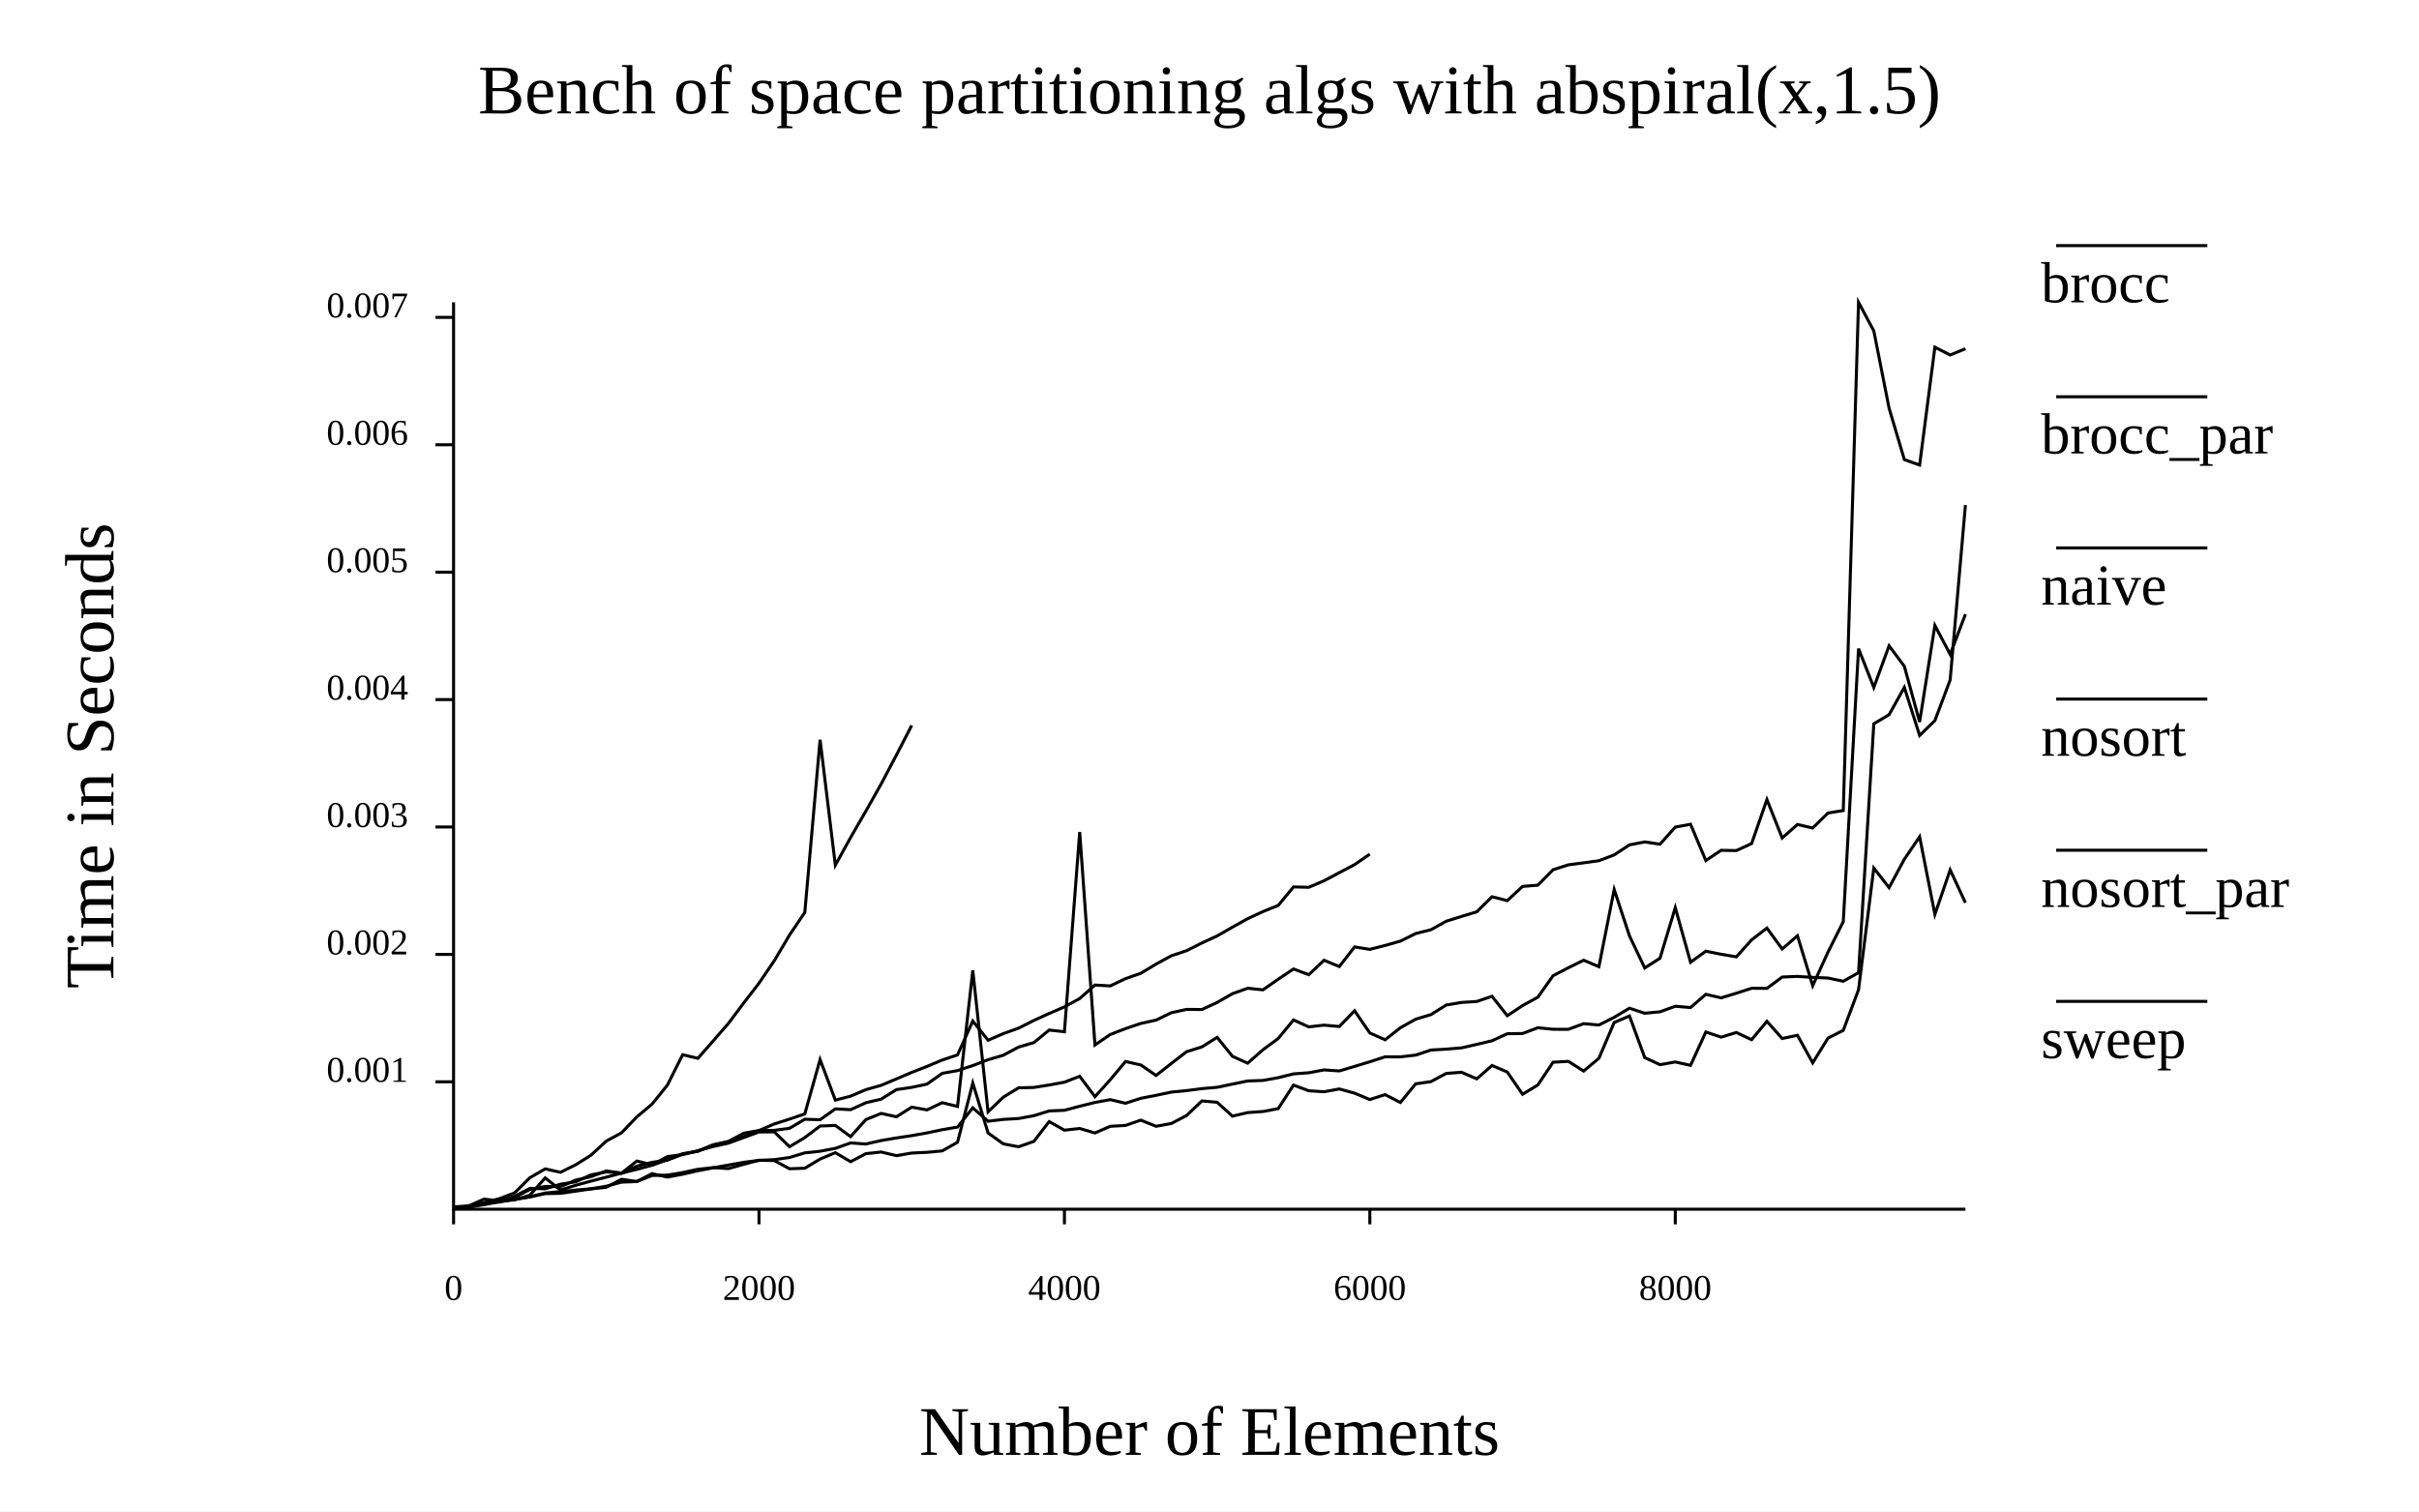
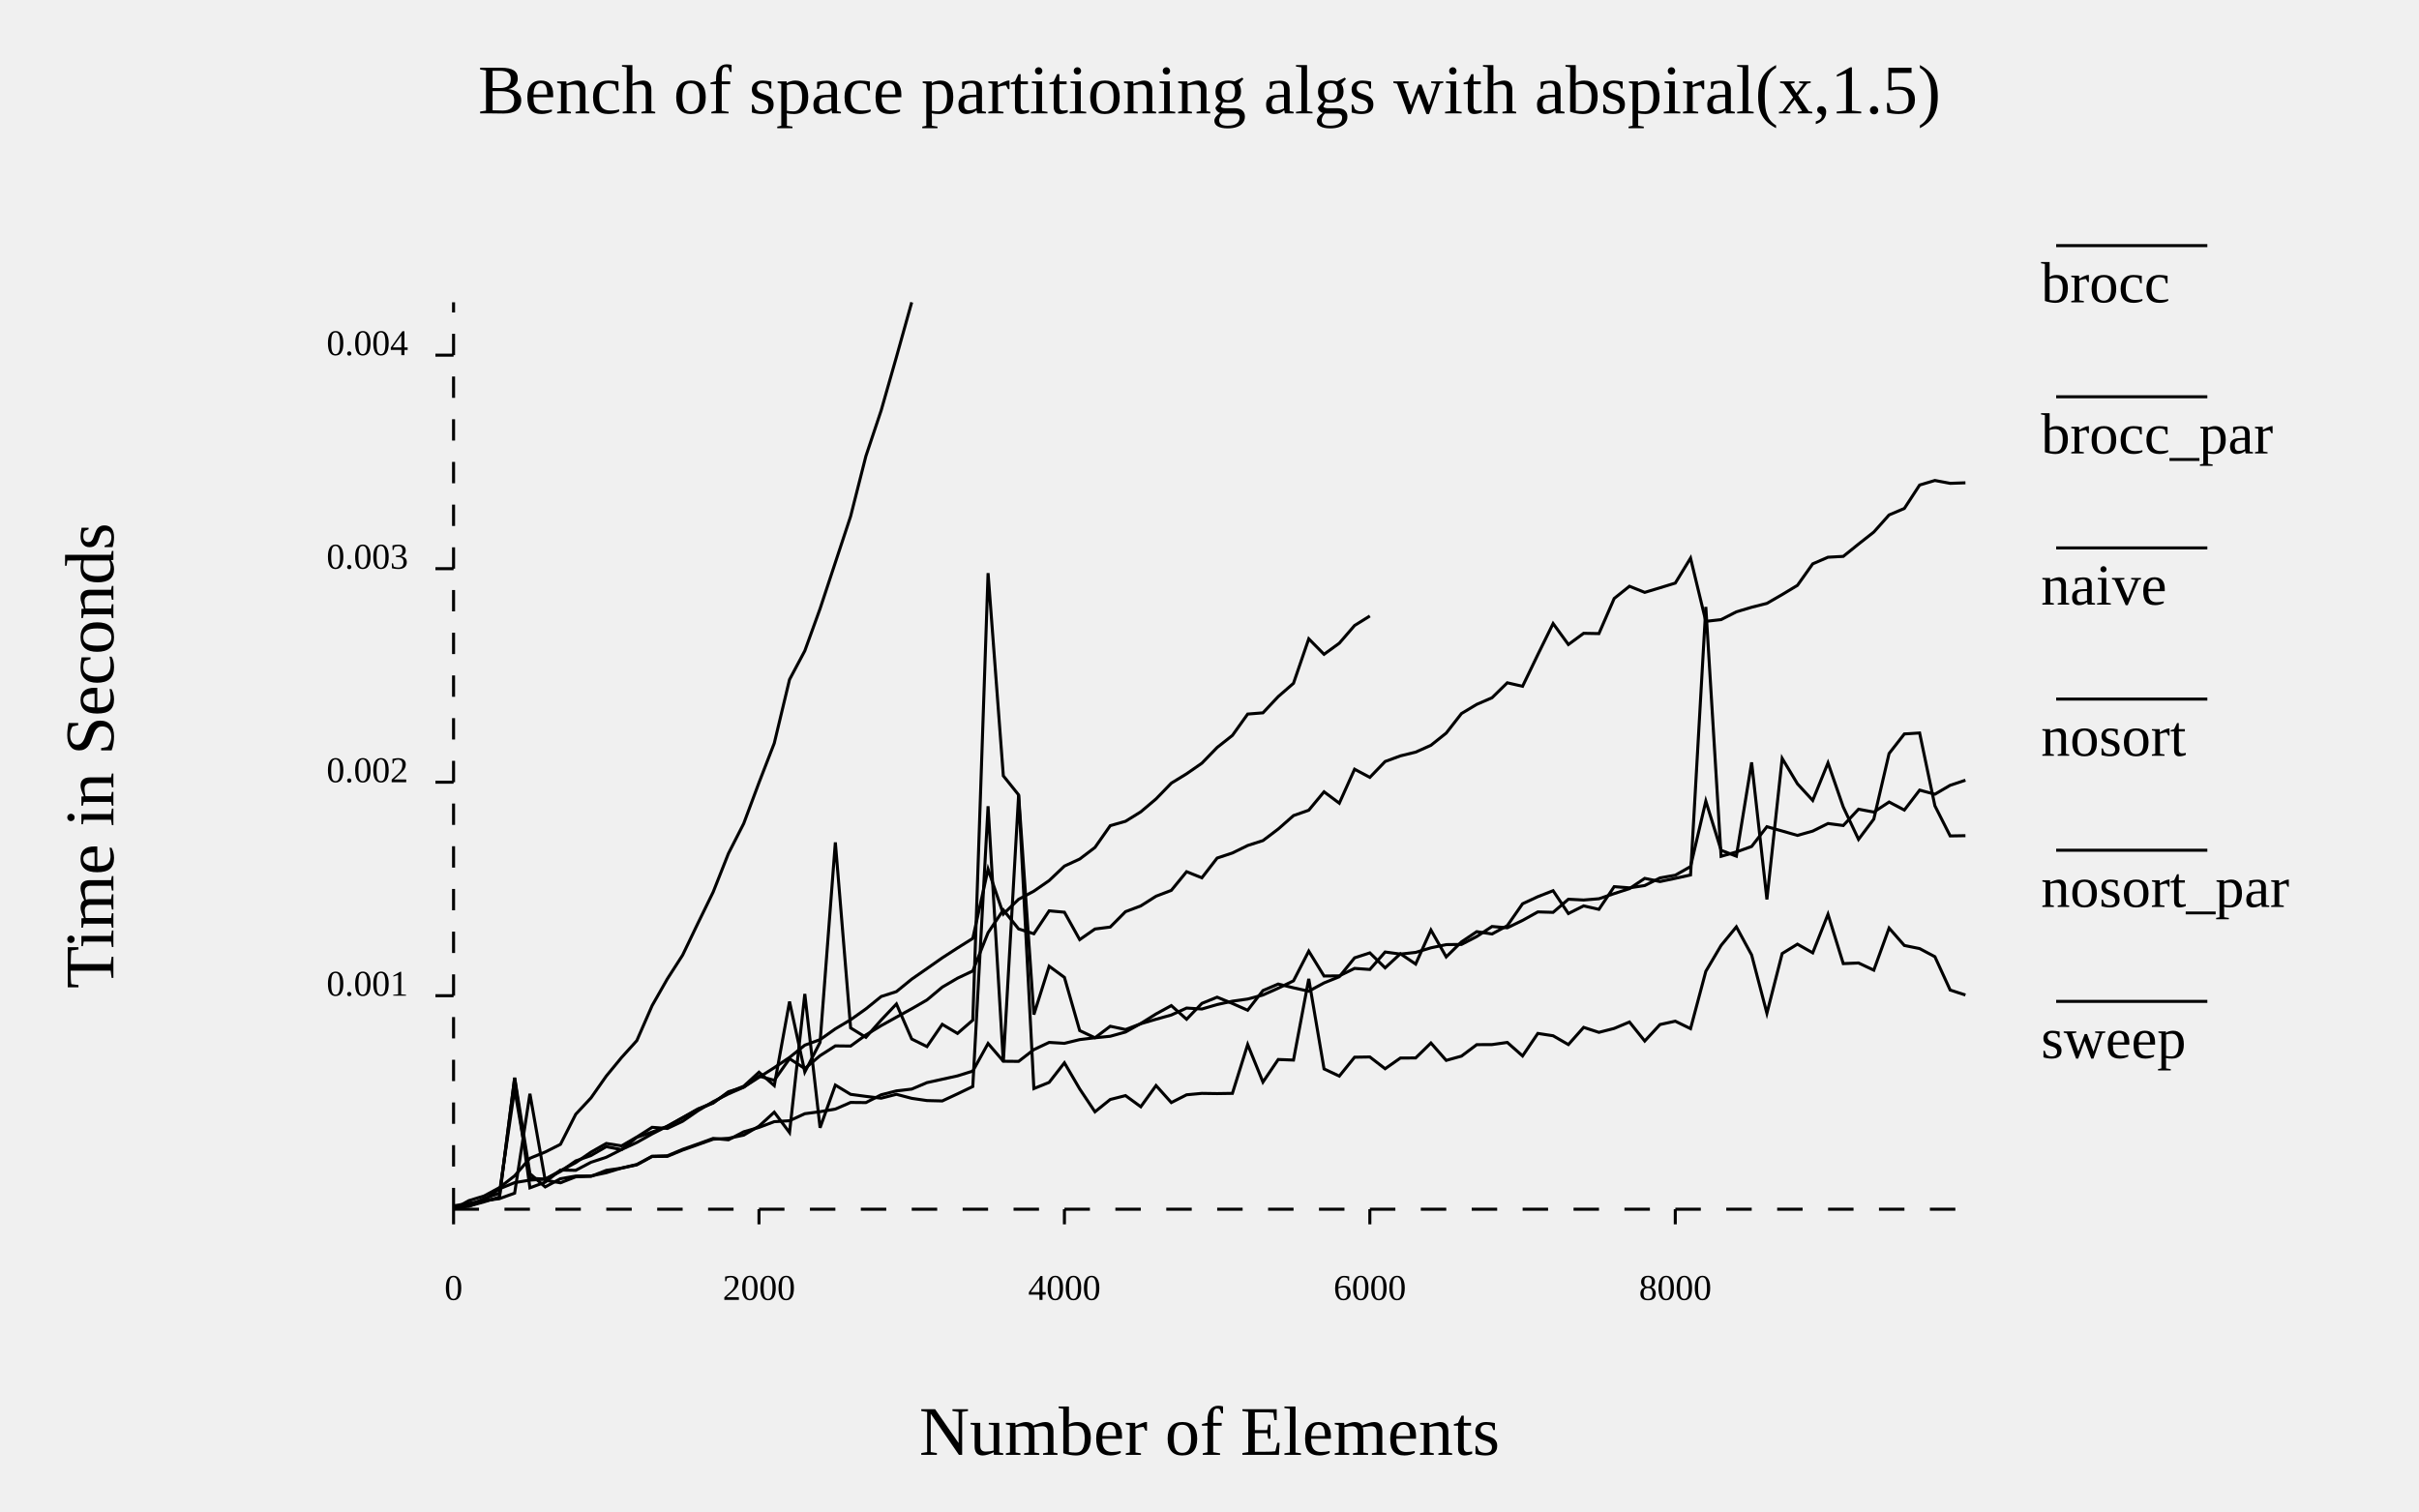
- <svg xmlns="http://www.w3.org/2000/svg" width="800" class="poloto" height="500" viewBox="0 0 800 500">
-   <rect class="poloto_background" fill="white" x="0" y="0" width="800" height="500" />
+ <svg xmlns="http://www.w3.org/2000/svg" width="800" class="poloto_background poloto" height="500" viewBox="0 0 800 500">
  <text class="poloto_text" alignment-baseline="middle" text-anchor="start" font-size="large" x="675" y="100">brocc</text>
-   <line class="poloto0stroke" stroke="black" x1="680" x2="730" y1="81.25" y2="81.25" />
-   <path class="poloto0stroke" fill="none" stroke="black" d=" M 150 399.779 L 155.051 399.34 L 160.101 398.204 L 165.152 397.609 L 170.202 396.682 L 175.253 395.95 L 180.303 394.854 L 185.354 394.749 L 190.404 394.027 L 195.455 393.288 L 200.505 392.747 L 205.556 390.107 L 210.606 390.825 L 215.657 388.225 L 220.707 389.375 L 225.758 388.42 L 230.808 387.269 L 235.859 386.302 L 240.909 385.39 L 245.96 384.486 L 251.01 383.839 L 256.061 383.604 L 261.111 382.89 L 266.162 381.358 L 271.212 380.823 L 276.263 379.874 L 281.313 378.079 L 286.364 378.433 L 291.414 377.278 L 296.465 376.426 L 301.515 375.664 L 306.566 374.756 L 311.616 373.69 L 316.667 372.835 L 321.717 366.46 L 326.768 370.9 L 331.818 370.288 L 336.869 369.997 L 341.919 369.059 L 346.97 367.494 L 352.02 367.279 L 357.071 365.94 L 362.121 364.677 L 367.172 363.755 L 372.222 364.949 L 377.273 363.306 L 382.323 362.329 L 387.374 361.257 L 392.424 360.765 L 397.475 360.114 L 402.525 359.666 L 407.576 358.612 L 412.626 357.582 L 417.677 357.397 L 422.727 356.486 L 427.778 355.233 L 432.828 354.862 L 437.879 353.919 L 442.929 354.258 L 447.98 352.759 L 453.03 351.225 L 458.081 349.585 L 463.131 349.605 L 468.182 349.017 L 473.232 347.346 L 478.283 347.047 L 483.333 346.634 L 488.384 345.473 L 493.434 344.273 L 498.485 341.957 L 503.535 341.883 L 508.586 339.976 L 513.636 340.475 L 518.687 340.494 L 523.737 338.623 L 528.788 339.061 L 533.838 336.527 L 538.889 333.505 L 543.939 335.179 L 548.99 334.694 L 554.04 332.866 L 559.091 333.288 L 564.141 328.914 L 569.192 330.085 L 574.242 328.548 L 579.293 326.906 L 584.343 326.949 L 589.394 323.196 L 594.444 322.989 L 599.495 323.312 L 604.545 323.53 L 609.596 324.593 L 614.646 321.754 L 619.697 239.422 L 624.747 236.405 L 629.798 227.382 L 634.848 243.279 L 639.899 238.364 L 644.949 224.912 L 650 167.042" />
+   <line class="poloto0stroke poloto0legend" stroke="black" x1="680" x2="730" y1="81.25" y2="81.25" />
+   <path class="poloto0stroke" fill="none" stroke="black" d=" M 150 399.312 L 155.051 398.986 L 160.101 397.213 L 165.152 396.351 L 170.202 356.484 L 175.253 388.241 L 180.303 392.624 L 185.354 389.913 L 190.404 389.035 L 195.455 389 L 200.505 387.926 L 205.556 386.383 L 210.606 385.2 L 215.657 382.471 L 220.707 382.319 L 225.758 380.195 L 230.808 378.415 L 235.859 376.576 L 240.909 377.039 L 245.96 374.386 L 251.01 372.94 L 256.061 371.041 L 261.111 370.732 L 266.162 368.407 L 271.212 367.731 L 276.263 366.878 L 281.313 364.681 L 286.364 364.727 L 291.414 362.149 L 296.465 360.863 L 301.515 360.263 L 306.566 358.124 L 311.616 357.014 L 316.667 355.893 L 321.717 354.31 L 326.768 345.172 L 331.818 351.052 L 336.869 351.097 L 341.919 347.198 L 346.97 344.822 L 352.02 345.125 L 357.071 343.895 L 362.121 343.286 L 367.172 339.476 L 372.222 340.565 L 377.273 338.644 L 382.323 337.164 L 387.374 335.752 L 392.424 333.458 L 397.475 333.774 L 402.525 332.302 L 407.576 331.189 L 412.626 330.474 L 417.677 329.13 L 422.727 326.893 L 427.778 324.453 L 432.828 314.63 L 437.879 322.861 L 442.929 322.81 L 447.98 320.341 L 453.03 320.694 L 458.081 314.916 L 463.131 315.603 L 468.182 315.047 L 473.232 313.532 L 478.283 312.474 L 483.333 312.411 L 488.384 309.795 L 493.434 306.478 L 498.485 306.911 L 503.535 304.465 L 508.586 301.651 L 513.636 301.799 L 518.687 297.458 L 523.737 297.718 L 528.788 297.297 L 533.838 295.596 L 538.889 293.95 L 543.939 290.558 L 548.99 291.614 L 554.04 290.551 L 559.091 289.435 L 564.141 200.754 L 569.192 283.261 L 574.242 281.822 L 579.293 280.007 L 584.343 273.463 L 589.394 274.897 L 594.444 276.346 L 599.495 274.924 L 604.545 272.413 L 609.596 273.076 L 614.646 267.672 L 619.697 268.636 L 624.747 265.297 L 629.798 267.959 L 634.848 261.369 L 639.899 262.722 L 644.949 259.77 L 650 258.089" />
  <text class="poloto_text" alignment-baseline="middle" text-anchor="start" font-size="large" x="675" y="150">brocc_par</text>
-   <line class="poloto1stroke" stroke="black" x1="680" x2="730" y1="131.25" y2="131.25" />
-   <path class="poloto1stroke" fill="none" stroke="black" d=" M 150 399.229 L 155.051 398.884 L 160.101 396.648 L 165.152 397.257 L 170.202 396.817 L 175.253 395.873 L 180.303 394.644 L 185.354 394.164 L 190.404 393.668 L 195.455 393.231 L 200.505 392.394 L 205.556 391.035 L 210.606 390.854 L 215.657 388.846 L 220.707 388.72 L 225.758 387.874 L 230.808 386.792 L 235.859 386.243 L 240.909 386.562 L 245.96 385.137 L 251.01 383.816 L 256.061 383.902 L 261.111 386.619 L 266.162 386.443 L 271.212 383.409 L 276.263 381.301 L 281.313 384.283 L 286.364 381.622 L 291.414 381.083 L 296.465 382.282 L 301.515 381.422 L 306.566 381.182 L 311.616 380.708 L 316.667 377.85 L 321.717 358.256 L 326.768 374.771 L 331.818 378.384 L 336.869 379.345 L 341.919 377.554 L 346.97 371.008 L 352.02 373.856 L 357.071 373.288 L 362.121 374.775 L 367.172 372.575 L 372.222 372.286 L 377.273 370.539 L 382.323 372.567 L 387.374 371.647 L 392.424 369.002 L 397.475 364.189 L 402.525 364.621 L 407.576 369.211 L 412.626 368.038 L 417.677 367.68 L 422.727 366.716 L 427.778 358.942 L 432.828 360.818 L 437.879 361.143 L 442.929 360.221 L 447.98 361.615 L 453.03 363.72 L 458.081 362.101 L 463.131 364.681 L 468.182 358.531 L 473.232 357.788 L 478.283 355.084 L 483.333 354.695 L 488.384 356.871 L 493.434 352.46 L 498.485 354.622 L 503.535 361.978 L 508.586 358.907 L 513.636 351.379 L 518.687 351.091 L 523.737 354.3 L 528.788 350.065 L 533.838 338.233 L 538.889 336.071 L 543.939 349.841 L 548.99 352.195 L 554.04 351.29 L 559.091 352.413 L 564.141 341.374 L 569.192 343.081 L 574.242 341.548 L 579.293 343.925 L 584.343 337.844 L 589.394 343.538 L 594.444 342.462 L 599.495 351.589 L 604.545 343.399 L 609.596 340.846 L 614.646 327.393 L 619.697 287.147 L 624.747 293.617 L 629.798 284.237 L 634.848 276.786 L 639.899 302.482 L 644.949 287.756 L 650 298.632" />
+   <line class="poloto1stroke poloto1legend" stroke="black" x1="680" x2="730" y1="131.25" y2="131.25" />
+   <path class="poloto1stroke" fill="none" stroke="black" d=" M 150 398.887 L 155.051 398.053 L 160.101 397.179 L 165.152 396.507 L 170.202 394.688 L 175.253 361.802 L 180.303 390.431 L 185.354 391.26 L 190.404 389.284 L 195.455 389.128 L 200.505 387.149 L 205.556 386.405 L 210.606 385.325 L 215.657 382.565 L 220.707 382.518 L 225.758 380.439 L 230.808 378.65 L 235.859 376.841 L 240.909 376.546 L 245.96 375.491 L 251.01 372.535 L 256.061 367.905 L 261.111 374.649 L 266.162 328.784 L 271.212 373.059 L 276.263 358.935 L 281.313 361.998 L 286.364 362.675 L 291.414 363.275 L 296.465 361.99 L 301.515 363.323 L 306.566 364.061 L 311.616 364.188 L 316.667 361.837 L 321.717 359.41 L 326.768 266.693 L 331.818 351.36 L 336.869 263.009 L 341.919 360.093 L 346.97 358.047 L 352.02 351.568 L 357.071 360.213 L 362.121 367.774 L 367.172 363.702 L 372.222 362.416 L 377.273 366.108 L 382.323 359.094 L 387.374 364.725 L 392.424 362.15 L 397.475 361.681 L 402.525 361.754 L 407.576 361.676 L 412.626 345.52 L 417.677 357.948 L 422.727 350.472 L 427.778 350.664 L 432.828 323.802 L 437.879 353.588 L 442.929 355.968 L 447.98 349.717 L 453.03 349.637 L 458.081 353.53 L 463.131 349.993 L 468.182 349.962 L 473.232 345.015 L 478.283 350.768 L 483.333 349.357 L 488.384 345.564 L 493.434 345.54 L 498.485 344.829 L 503.535 349.298 L 508.586 341.847 L 513.636 342.621 L 518.687 345.541 L 523.737 339.845 L 528.788 341.497 L 533.838 340.195 L 538.889 338.07 L 543.939 344.368 L 548.99 338.909 L 554.04 337.803 L 559.091 340.27 L 564.141 321.305 L 569.192 312.74 L 574.242 306.589 L 579.293 315.895 L 584.343 335.194 L 589.394 315.421 L 594.444 312.319 L 599.495 315.195 L 604.545 302.435 L 609.596 318.756 L 614.646 318.548 L 619.697 320.922 L 624.747 306.994 L 629.798 312.755 L 634.848 313.786 L 639.899 316.475 L 644.949 327.497 L 650 329.149" />
  <text class="poloto_text" alignment-baseline="middle" text-anchor="start" font-size="large" x="675" y="200">naive</text>
-   <line class="poloto2stroke" stroke="black" x1="680" x2="730" y1="181.25" y2="181.25" />
-   <path class="poloto2stroke" fill="none" stroke="black" d=" M 150 400 L 155.051 398.894 L 160.101 397.83 L 165.152 396.5 L 170.202 394.583 L 175.253 389.568 L 180.303 386.659 L 185.354 387.791 L 190.404 385.288 L 195.455 382.128 L 200.505 377.457 L 205.556 374.718 L 210.606 369.457 L 215.657 365.224 L 220.707 358.97 L 225.758 348.904 L 230.808 350.083 L 235.859 344.327 L 240.909 338.522 L 245.96 331.781 L 251.01 325.227 L 256.061 317.807 L 261.111 309.291 L 266.162 301.827 L 271.212 244.715 L 276.263 286.188 L 281.313 277.038 L 286.364 268.282 L 291.414 259.336 L 296.465 249.753 L 301.515 239.961" />
+   <line class="poloto2stroke poloto2legend" stroke="black" x1="680" x2="730" y1="181.25" y2="181.25" />
+   <path class="poloto2stroke" fill="none" stroke="black" d=" M 150 400 L 155.051 397.16 L 160.101 395.614 L 165.152 392.87 L 170.202 388.95 L 175.253 383.136 L 180.303 381.087 L 185.354 378.537 L 190.404 368.589 L 195.455 363.161 L 200.505 355.958 L 205.556 349.815 L 210.606 344.226 L 215.657 332.671 L 220.707 323.8 L 225.758 315.933 L 230.808 305.417 L 235.859 295.073 L 240.909 282.324 L 245.96 272.415 L 251.01 258.898 L 256.061 245.858 L 261.111 224.783 L 266.162 215.291 L 271.212 201.347 L 276.263 186.066 L 281.313 170.791 L 286.364 150.882 L 291.414 135.782 L 296.465 118.079 L 301.515 100" />
  <text class="poloto_text" alignment-baseline="middle" text-anchor="start" font-size="large" x="675" y="250">nosort</text>
-   <line class="poloto3stroke" stroke="black" x1="680" x2="730" y1="231.25" y2="231.25" />
-   <path class="poloto3stroke" fill="none" stroke="black" d=" M 150 399.82 L 155.051 399.188 L 160.101 397.975 L 165.152 397.298 L 170.202 395.703 L 175.253 393.099 L 180.303 393.253 L 185.354 391.731 L 190.404 390.941 L 195.455 388.632 L 200.505 387.66 L 205.556 388.06 L 210.606 385.763 L 215.657 384.494 L 220.707 383.758 L 225.758 381.819 L 230.808 380.746 L 235.859 378.725 L 240.909 377.76 L 245.96 375.966 L 251.01 374.013 L 256.061 373.906 L 261.111 373.232 L 266.162 370.242 L 271.212 370.4 L 276.263 366.815 L 281.313 367.067 L 286.364 364.775 L 291.414 363.585 L 296.465 360.433 L 301.515 359.689 L 306.566 358.617 L 311.616 355.043 L 316.667 354.15 L 321.717 352.483 L 326.768 350.55 L 331.818 349.06 L 336.869 346.355 L 341.919 344.879 L 346.97 340.736 L 352.02 341.304 L 357.071 275.214 L 362.121 345.666 L 367.172 342.215 L 372.222 340.253 L 377.273 338.547 L 382.323 337.444 L 387.374 334.998 L 392.424 333.905 L 397.475 333.943 L 402.525 331.606 L 407.576 328.711 L 412.626 326.911 L 417.677 327.432 L 422.727 323.915 L 427.778 320.533 L 432.828 322.428 L 437.879 317.652 L 442.929 319.728 L 447.98 313.229 L 453.03 314.041 L 458.081 312.748 L 463.131 311.317 L 468.182 308.815 L 473.232 307.547 L 478.283 304.736 L 483.333 303.151 L 488.384 301.624 L 493.434 296.639 L 498.485 297.92 L 503.535 293.222 L 508.586 292.814 L 513.636 287.69 L 518.687 286.079 L 523.737 285.416 L 528.788 284.721 L 533.838 282.798 L 538.889 279.477 L 543.939 278.505 L 548.99 279.254 L 554.04 273.602 L 559.091 272.659 L 564.141 284.654 L 569.192 281.279 L 574.242 281.363 L 579.293 279.037 L 584.343 264.481 L 589.394 277.192 L 594.444 272.738 L 599.495 273.895 L 604.545 268.941 L 609.596 268.113 L 614.646 100 L 619.697 109.46 L 624.747 135.012 L 629.798 152.027 L 634.848 153.836 L 639.899 114.861 L 644.949 117.434 L 650 115.356" />
+   <line class="poloto3stroke poloto3legend" stroke="black" x1="680" x2="730" y1="231.25" y2="231.25" />
+   <path class="poloto3stroke" fill="none" stroke="black" d=" M 150 399.938 L 155.051 398.726 L 160.101 396.907 L 165.152 393.257 L 170.202 391.21 L 175.253 390.374 L 180.303 390.047 L 185.354 387.257 L 190.404 384.584 L 195.455 381.116 L 200.505 378.245 L 205.556 379.049 L 210.606 376.115 L 215.657 372.907 L 220.707 373.287 L 225.758 370.908 L 230.808 367.439 L 235.859 364.412 L 240.909 361.851 L 245.96 359.645 L 251.01 355.971 L 256.061 357.354 L 261.111 350.21 L 266.162 353.468 L 271.212 349.202 L 276.263 345.969 L 281.313 346.027 L 286.364 342.353 L 291.414 339.27 L 296.465 336.466 L 301.515 333.691 L 306.566 330.772 L 311.616 326.543 L 316.667 323.578 L 321.717 321.185 L 326.768 308.533 L 331.818 301.008 L 336.869 307.281 L 341.919 308.883 L 346.97 301.295 L 352.02 301.755 L 357.071 310.822 L 362.121 307.306 L 367.172 306.662 L 372.222 301.573 L 377.273 299.669 L 382.323 296.456 L 387.374 294.525 L 392.424 288.35 L 397.475 290.373 L 402.525 283.843 L 407.576 282.161 L 412.626 279.686 L 417.677 278.062 L 422.727 274.239 L 427.778 269.792 L 432.828 268.01 L 437.879 261.92 L 442.929 265.697 L 447.98 254.455 L 453.03 257.148 L 458.081 251.902 L 463.131 250.038 L 468.182 248.798 L 473.232 246.534 L 478.283 242.503 L 483.333 236.031 L 488.384 232.999 L 493.434 230.811 L 498.485 225.864 L 503.535 227.021 L 508.586 216.539 L 513.636 206.259 L 518.687 213.2 L 523.737 209.492 L 528.788 209.586 L 533.838 197.969 L 538.889 193.927 L 543.939 195.956 L 548.99 194.432 L 554.04 192.883 L 559.091 184.619 L 564.141 205.535 L 569.192 204.965 L 574.242 202.389 L 579.293 200.878 L 584.343 199.595 L 589.394 196.676 L 594.444 193.63 L 599.495 186.515 L 604.545 184.327 L 609.596 184.049 L 614.646 179.975 L 619.697 175.999 L 624.747 170.337 L 629.798 168.193 L 634.848 160.448 L 639.899 158.939 L 644.949 159.884 L 650 159.709" />
  <text class="poloto_text" alignment-baseline="middle" text-anchor="start" font-size="large" x="675" y="300">nosort_par</text>
-   <line class="poloto4stroke" stroke="black" x1="680" x2="730" y1="281.25" y2="281.25" />
-   <path class="poloto4stroke" fill="none" stroke="black" d=" M 150 399.803 L 155.051 399.139 L 160.101 397.871 L 165.152 397.238 L 170.202 396.04 L 175.253 393.476 L 180.303 392.473 L 185.354 392.527 L 190.404 390.365 L 195.455 389.238 L 200.505 387.337 L 205.556 388.086 L 210.606 384.056 L 215.657 385.31 L 220.707 382.6 L 225.758 381.932 L 230.808 380.645 L 235.859 379.264 L 240.909 378.146 L 245.96 376.284 L 251.01 374.455 L 256.061 374.411 L 261.111 379.325 L 266.162 376.308 L 271.212 372.477 L 276.263 372.288 L 281.313 375.991 L 286.364 370.35 L 291.414 368.312 L 296.465 369.431 L 301.515 366.236 L 306.566 367.143 L 311.616 364.765 L 316.667 366.004 L 321.717 321.014 L 326.768 367.797 L 331.818 362.934 L 336.869 359.845 L 341.919 359.72 L 346.97 358.908 L 352.02 357.98 L 357.071 356.031 L 362.121 362.78 L 367.172 357.17 L 372.222 351.145 L 377.273 352.277 L 382.323 355.748 L 387.374 351.789 L 392.424 347.895 L 397.475 346.312 L 402.525 343.149 L 407.576 349.418 L 412.626 351.697 L 417.677 347.248 L 422.727 343.533 L 427.778 337.391 L 432.828 339.678 L 437.879 339.111 L 442.929 339.566 L 447.98 334.346 L 453.03 341.713 L 458.081 343.954 L 463.131 339.977 L 468.182 337.14 L 473.232 335.623 L 478.283 332.457 L 483.333 331.606 L 488.384 331.281 L 493.434 329.57 L 498.485 335.995 L 503.535 332.638 L 508.586 329.868 L 513.636 322.749 L 518.687 320.129 L 523.737 317.636 L 528.788 319.77 L 533.838 294.244 L 538.889 309.576 L 543.939 320.196 L 548.99 316.971 L 554.04 300.257 L 559.091 318.3 L 564.141 314.642 L 569.192 315.664 L 574.242 316.512 L 579.293 310.886 L 584.343 307.01 L 589.394 313.915 L 594.444 309.551 L 599.495 326.058 L 604.545 314.948 L 609.596 304.898 L 614.646 214.569 L 619.697 227.389 L 624.747 213.628 L 629.798 220.405 L 634.848 238.82 L 639.899 206.9 L 644.949 216.461 L 650 203.192" />
+   <line class="poloto4stroke poloto4legend" stroke="black" x1="680" x2="730" y1="281.25" y2="281.25" />
+   <path class="poloto4stroke" fill="none" stroke="black" d=" M 150 399.687 L 155.051 398.709 L 160.101 396.48 L 165.152 394.712 L 170.202 360.286 L 175.253 389.749 L 180.303 390.059 L 185.354 387.512 L 190.404 384.02 L 195.455 382.234 L 200.505 379.309 L 205.556 380.281 L 210.606 376.231 L 215.657 374.47 L 220.707 372.59 L 225.758 369.717 L 230.808 366.834 L 235.859 364.758 L 240.909 361.378 L 245.96 359.307 L 251.01 354.68 L 256.061 359.113 L 261.111 331.309 L 266.162 354.621 L 271.212 344.796 L 276.263 278.647 L 281.313 340.026 L 286.364 343.14 L 291.414 337.43 L 296.465 332.107 L 301.515 343.699 L 306.566 346.205 L 311.616 338.847 L 316.667 341.849 L 321.717 337.457 L 326.768 189.578 L 331.818 256.641 L 336.869 262.941 L 341.919 335.618 L 346.97 319.607 L 352.02 323.311 L 357.071 340.904 L 362.121 343.292 L 367.172 342.792 L 372.222 341.389 L 377.273 338.573 L 382.323 335.402 L 387.374 332.644 L 392.424 337.166 L 397.475 331.916 L 402.525 329.858 L 407.576 331.942 L 412.626 334.182 L 417.677 327.665 L 422.727 325.513 L 427.778 326.761 L 432.828 327.885 L 437.879 325.143 L 442.929 323.097 L 447.98 316.849 L 453.03 315.203 L 458.081 320.159 L 463.131 315.497 L 468.182 318.906 L 473.232 307.652 L 478.283 316.533 L 483.333 311.568 L 488.384 308.184 L 493.434 308.953 L 498.485 306.212 L 503.535 298.961 L 508.586 296.611 L 513.636 294.639 L 518.687 302.194 L 523.737 299.655 L 528.788 300.809 L 533.838 293.295 L 538.889 293.692 L 543.939 292.931 L 548.99 290.407 L 554.04 289.513 L 559.091 286.655 L 564.141 264.99 L 569.192 281.265 L 574.242 283.225 L 579.293 252.187 L 584.343 297.52 L 589.394 250.874 L 594.444 259.284 L 599.495 264.779 L 604.545 252.362 L 609.596 266.963 L 614.646 277.66 L 619.697 270.943 L 624.747 249.263 L 629.798 242.784 L 634.848 242.453 L 639.899 266.551 L 644.949 276.524 L 650 276.439" />
  <text class="poloto_text" alignment-baseline="middle" text-anchor="start" font-size="large" x="675" y="350">sweep</text>
-   <line class="poloto5stroke" stroke="black" x1="680" x2="730" y1="331.25" y2="331.25" />
-   <path class="poloto5stroke" fill="none" stroke="black" d=" M 150 399.29 L 155.051 399.228 L 160.101 398.524 L 165.152 397.459 L 170.202 396.859 L 175.253 395.351 L 180.303 389.642 L 185.354 393.639 L 190.404 392.089 L 195.455 390.695 L 200.505 389.401 L 205.556 388.073 L 210.606 386.797 L 215.657 385.461 L 220.707 383.635 L 225.758 381.638 L 230.808 380.844 L 235.859 378.706 L 240.909 377.547 L 245.96 374.868 L 251.01 373.963 L 256.061 371.798 L 261.111 370.186 L 266.162 368.472 L 271.212 350.498 L 276.263 363.907 L 281.313 362.599 L 286.364 360.444 L 291.414 359.019 L 296.465 356.895 L 301.515 354.736 L 306.566 352.769 L 311.616 350.648 L 316.667 348.955 L 321.717 337.76 L 326.768 344.1 L 331.818 341.913 L 336.869 340.103 L 341.919 337.549 L 346.97 335.249 L 352.02 333.072 L 357.071 330.317 L 362.121 325.842 L 367.172 326.131 L 372.222 323.722 L 377.273 321.967 L 382.323 318.911 L 387.374 316.17 L 392.424 314.473 L 397.475 311.932 L 402.525 309.598 L 407.576 306.703 L 412.626 303.892 L 417.677 301.544 L 422.727 299.512 L 427.778 293.385 L 432.828 293.509 L 437.879 291.359 L 442.929 288.668 L 447.98 286.003 L 453.03 282.542" />
+   <line class="poloto5stroke poloto5legend" stroke="black" x1="680" x2="730" y1="331.25" y2="331.25" />
+   <path class="poloto5stroke" fill="none" stroke="black" d=" M 150 399.609 L 155.051 398.961 L 160.101 397.567 L 165.152 395.997 L 170.202 356.584 L 175.253 392.924 L 180.303 391.067 L 185.354 387.043 L 190.404 387.132 L 195.455 384.467 L 200.505 382.812 L 205.556 380.26 L 210.606 377.919 L 215.657 375.095 L 220.707 372.514 L 225.758 369.724 L 230.808 366.928 L 235.859 364.887 L 240.909 361.141 L 245.96 359.6 L 251.01 356.365 L 256.061 353.18 L 261.111 349.79 L 266.162 345.734 L 271.212 343.9 L 276.263 340.327 L 281.313 337.327 L 286.364 333.735 L 291.414 329.641 L 296.465 328.014 L 301.515 323.898 L 306.566 320.391 L 311.616 316.852 L 316.667 313.582 L 321.717 310.416 L 326.768 287.52 L 331.818 302.356 L 336.869 297.481 L 341.919 294.783 L 346.97 291.287 L 352.02 286.492 L 357.071 284.165 L 362.121 280.328 L 367.172 273.126 L 372.222 271.676 L 377.273 268.552 L 382.323 264.272 L 387.374 259.063 L 392.424 255.966 L 397.475 252.462 L 402.525 247.257 L 407.576 243.268 L 412.626 236.206 L 417.677 235.798 L 422.727 230.421 L 427.778 226.035 L 432.828 211.317 L 437.879 216.439 L 442.929 212.77 L 447.98 206.911 L 453.03 203.764" />
  <text class="poloto_text" alignment-baseline="start" text-anchor="middle" font-size="x-large" x="400" y="37.5">Bench of space partitioning algs with abspiral(x,1.5)</text>
  <text class="poloto_text" alignment-baseline="start" text-anchor="middle" font-size="x-large" x="400" y="481.25">Number of Elements</text>
  <text class="poloto_text" alignment-baseline="start" text-anchor="middle" font-size="x-large" transform="rotate(-90,37.5,250)" x="37.5" y="250">Time in Seconds</text>
-   <path stroke="black" fill="none" class="poloto_axis_lines" d=" M 150 100 L 150 400 L 650 400" />
  <line class="poloto_axis_lines" stroke="black" x1="150" x2="150" y1="400" y2="405" />
  <text class="poloto_text" alignment-baseline="start" text-anchor="middle" x="150" y="430"> 0</text>
  <line class="poloto_axis_lines" stroke="black" x1="251.01" x2="251.01" y1="400" y2="405" />
  <text class="poloto_text" alignment-baseline="start" text-anchor="middle" x="251.01" y="430"> 2000</text>
  <line class="poloto_axis_lines" stroke="black" x1="352.02" x2="352.02" y1="400" y2="405" />
  <text class="poloto_text" alignment-baseline="start" text-anchor="middle" x="352.02" y="430"> 4000</text>
  <line class="poloto_axis_lines" stroke="black" x1="453.03" x2="453.03" y1="400" y2="405" />
  <text class="poloto_text" alignment-baseline="start" text-anchor="middle" x="453.03" y="430"> 6000</text>
  <line class="poloto_axis_lines" stroke="black" x1="554.04" x2="554.04" y1="400" y2="405" />
  <text class="poloto_text" alignment-baseline="start" text-anchor="middle" x="554.04" y="430"> 8000</text>
-   <line class="poloto_axis_lines" stroke="black" x1="150" x2="144" y1="357.856" y2="357.856" />
-   <text class="poloto_text" alignment-baseline="middle" text-anchor="end" x="135" y="357.856"> 0.001</text>
-   <line class="poloto_axis_lines" stroke="black" x1="150" x2="144" y1="315.71" y2="315.71" />
-   <text class="poloto_text" alignment-baseline="middle" text-anchor="end" x="135" y="315.71"> 0.002</text>
-   <line class="poloto_axis_lines" stroke="black" x1="150" x2="144" y1="273.564" y2="273.564" />
-   <text class="poloto_text" alignment-baseline="middle" text-anchor="end" x="135" y="273.564"> 0.003</text>
-   <line class="poloto_axis_lines" stroke="black" x1="150" x2="144" y1="231.419" y2="231.419" />
-   <text class="poloto_text" alignment-baseline="middle" text-anchor="end" x="135" y="231.419"> 0.004</text>
-   <line class="poloto_axis_lines" stroke="black" x1="150" x2="144" y1="189.273" y2="189.273" />
-   <text class="poloto_text" alignment-baseline="middle" text-anchor="end" x="135" y="189.273"> 0.005</text>
-   <line class="poloto_axis_lines" stroke="black" x1="150" x2="144" y1="147.127" y2="147.127" />
-   <text class="poloto_text" alignment-baseline="middle" text-anchor="end" x="135" y="147.127"> 0.006</text>
-   <line class="poloto_axis_lines" stroke="black" x1="150" x2="144" y1="104.981" y2="104.981" />
-   <text class="poloto_text" alignment-baseline="middle" text-anchor="end" x="135" y="104.981"> 0.007</text>
+   <line class="poloto_axis_lines" stroke="black" x1="150" x2="144" y1="329.374" y2="329.374" />
+   <text class="poloto_text" alignment-baseline="middle" text-anchor="end" x="135" y="329.374"> 0.001</text>
+   <line class="poloto_axis_lines" stroke="black" x1="150" x2="144" y1="258.744" y2="258.744" />
+   <text class="poloto_text" alignment-baseline="middle" text-anchor="end" x="135" y="258.744"> 0.002</text>
+   <line class="poloto_axis_lines" stroke="black" x1="150" x2="144" y1="188.115" y2="188.115" />
+   <text class="poloto_text" alignment-baseline="middle" text-anchor="end" x="135" y="188.115"> 0.003</text>
+   <line class="poloto_axis_lines" stroke="black" x1="150" x2="144" y1="117.485" y2="117.485" />
+   <text class="poloto_text" alignment-baseline="middle" text-anchor="end" x="135" y="117.485"> 0.004</text>
+   <path stroke="black" fill="none" class="poloto_axis_lines" style="stroke-dasharray:8.418;stroke-dashoffset:-0;" d=" M 150 400 L 650 400" />
+   <path stroke="black" fill="none" class="poloto_axis_lines" style="stroke-dasharray:7.063;stroke-dashoffset:-70.626;" d=" M 150 400 L 150 100" />
</svg>
